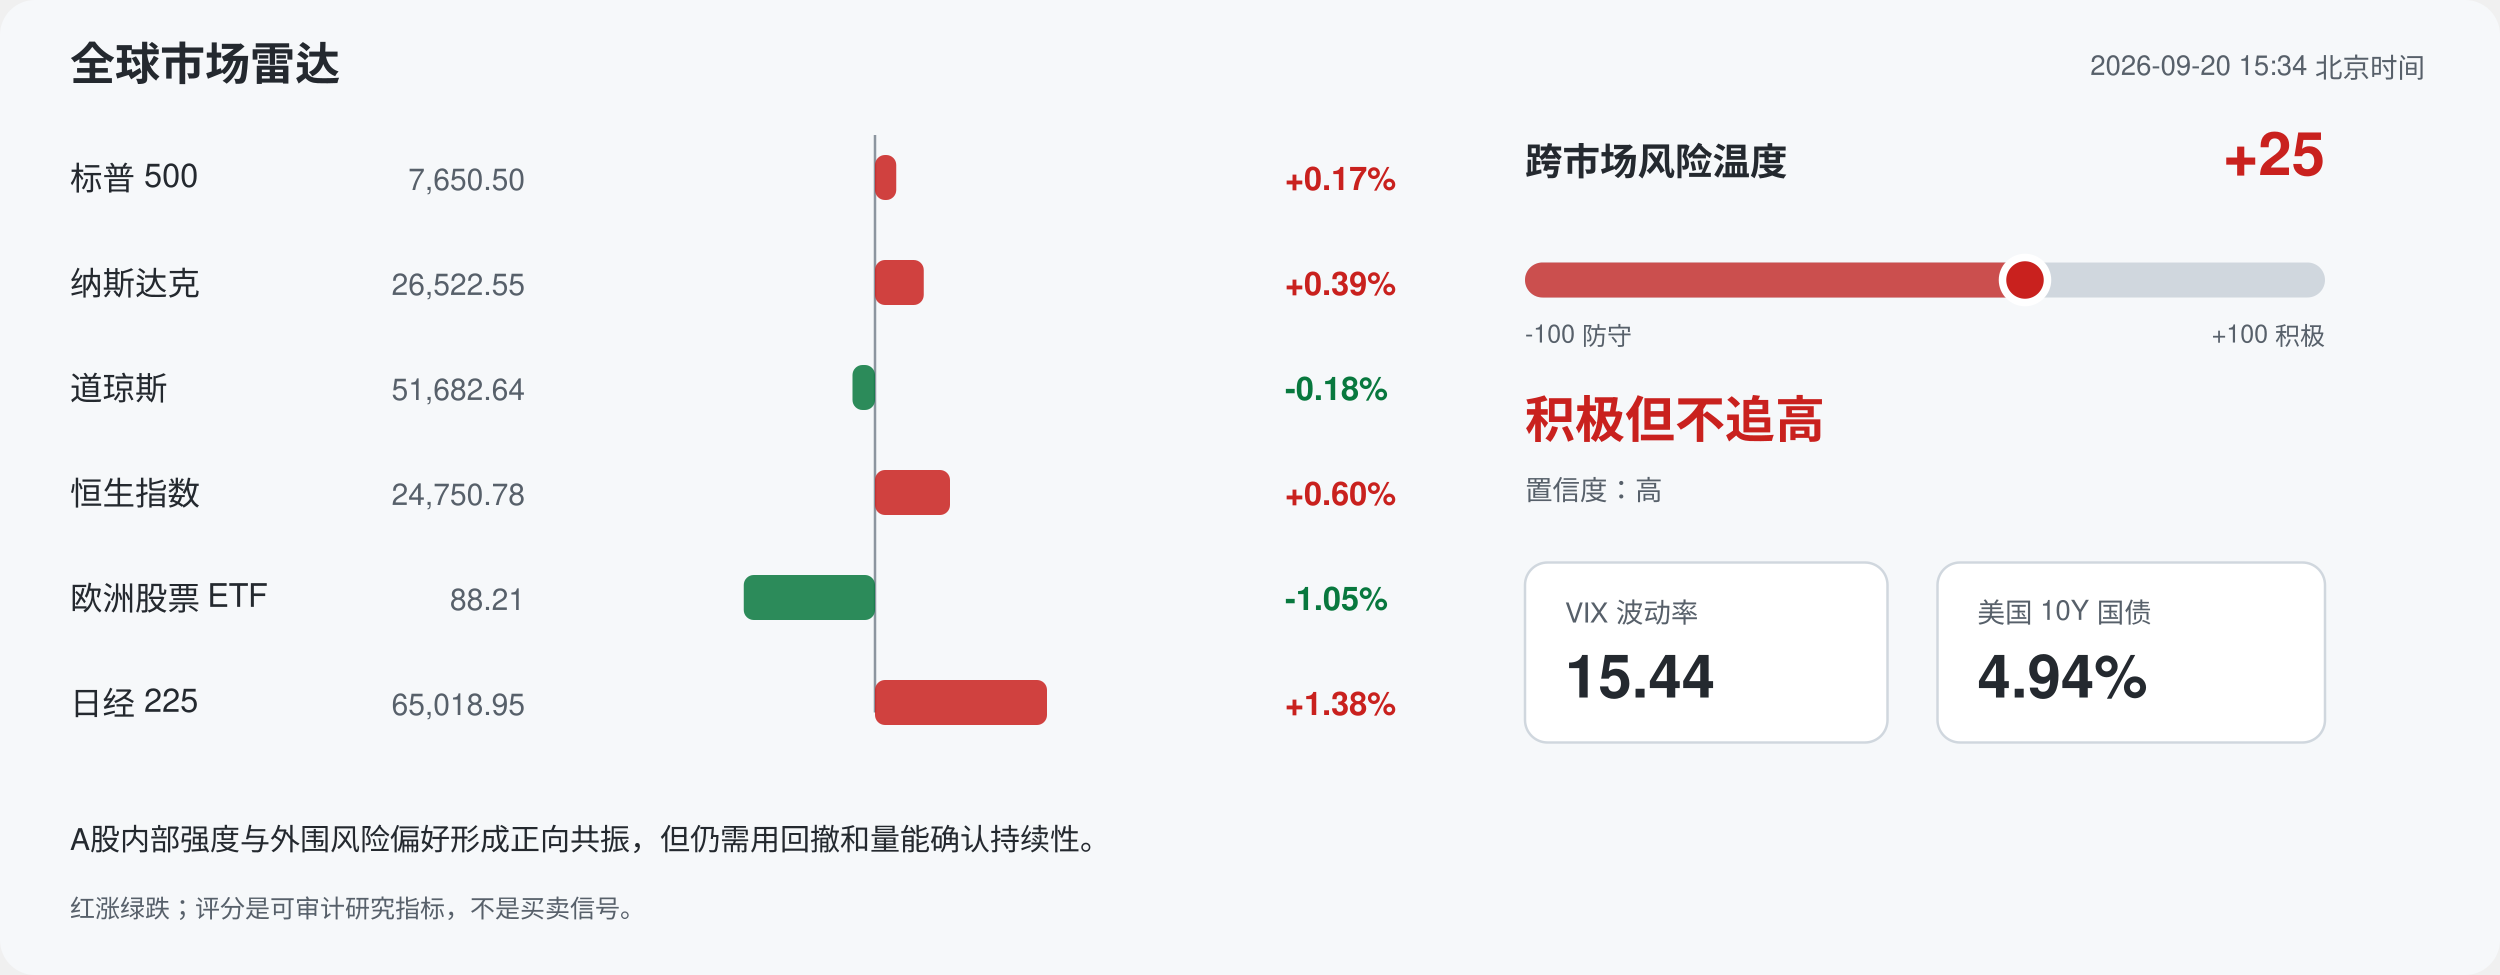
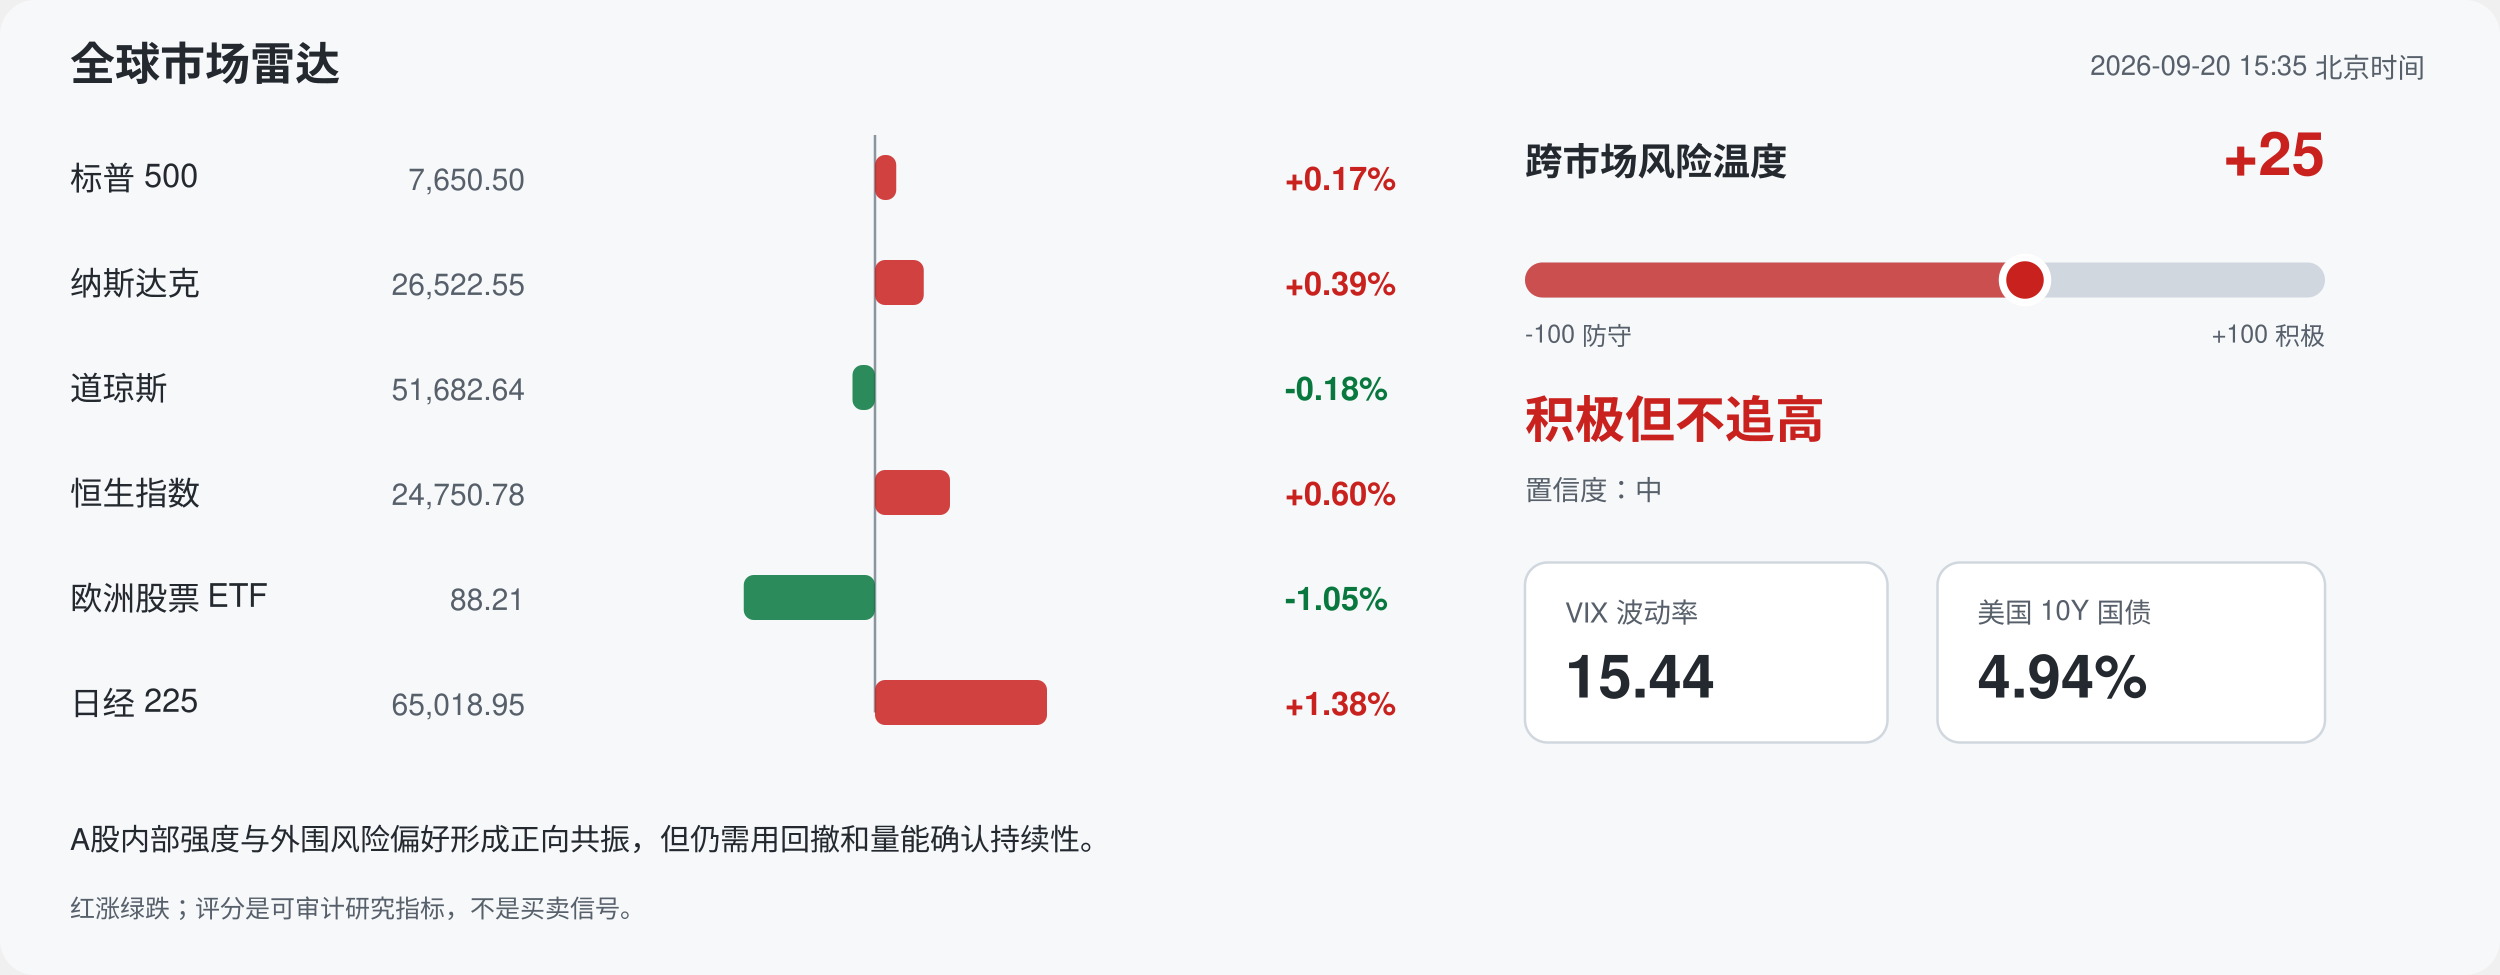
<svg xmlns="http://www.w3.org/2000/svg" width="1000" height="390" viewBox="0 0 1000 390" font-family="-apple-system,Segoe UI,Helvetica,Arial,sans-serif">
  <rect width="1000" height="390" rx="14" fill="#f6f8fa" />
  <text x="28" y="32" font-size="18" font-weight="700" fill="#24292f">全球市场雷达</text>
-   <text x="970" y="30" font-size="11" fill="#57606a" text-anchor="end">2026-09-20 15:34 北京时间</text>
+   <text x="970" y="30" font-size="11" fill="#57606a" text-anchor="end">2026-09-20 15:35 北京时间</text>
  <line x1="350" y1="54" x2="350" y2="285" stroke="#8c959f" stroke-width="1" />
  <text x="28" y="76" font-size="13" fill="#24292f">标普 500</text>
  <text x="210" y="76" font-size="12" fill="#57606a" text-anchor="end">7,650.50</text>
  <rect x="350.0" y="62" width="8.5" height="18" rx="4" fill="#c9211e" opacity="0.85" />
  <text x="514" y="76" font-size="13" font-weight="600" fill="#c9211e">+0.17%</text>
  <text x="28" y="118" font-size="13" fill="#24292f">纳斯达克</text>
  <text x="210" y="118" font-size="12" fill="#57606a" text-anchor="end">26,522.55</text>
  <rect x="350.0" y="104" width="19.5" height="18" rx="4" fill="#c9211e" opacity="0.85" />
  <text x="514" y="118" font-size="13" font-weight="600" fill="#c9211e">+0.39%</text>
  <text x="28" y="160" font-size="13" fill="#24292f">道琼斯</text>
  <text x="210" y="160" font-size="12" fill="#57606a" text-anchor="end">51,682.64</text>
  <rect x="341.0" y="146" width="9.0" height="18" rx="4" fill="#08783e" opacity="0.85" />
  <text x="514" y="160" font-size="13" font-weight="600" fill="#08783e">-0.18%</text>
  <text x="28" y="202" font-size="13" fill="#24292f">恒生指数</text>
  <text x="210" y="202" font-size="12" fill="#57606a" text-anchor="end">24,750.78</text>
  <rect x="350.0" y="188" width="30.0" height="18" rx="4" fill="#c9211e" opacity="0.85" />
  <text x="514" y="202" font-size="13" font-weight="600" fill="#c9211e">+0.60%</text>
  <text x="28" y="244" font-size="13" fill="#24292f">欧洲股票 ETF</text>
  <text x="210" y="244" font-size="12" fill="#57606a" text-anchor="end">88.21</text>
  <rect x="297.5" y="230" width="52.5" height="18" rx="4" fill="#08783e" opacity="0.85" />
  <text x="514" y="244" font-size="13" font-weight="600" fill="#08783e">-1.05%</text>
  <text x="28" y="286" font-size="13" fill="#24292f">日经 225</text>
  <text x="210" y="286" font-size="12" fill="#57606a" text-anchor="end">65,018.95</text>
  <rect x="350.0" y="272" width="68.8" height="18" rx="4" fill="#c9211e" opacity="0.85" />
  <text x="514" y="286" font-size="13" font-weight="600" fill="#c9211e">+1.38%</text>
  <text x="610" y="70" font-size="15" font-weight="700" fill="#24292f">跨市场风险温度</text>
  <text x="930" y="70" font-size="24" font-weight="700" fill="#c9211e" text-anchor="end">+25</text>
  <rect x="610" y="105" width="320" height="14" rx="7" fill="#d0d7de" />
  <rect x="610" y="105" width="200.0" height="14" rx="7" fill="#c9211e" opacity="0.75" />
  <circle cx="810.0" cy="112" r="9" fill="#c9211e" stroke="#ffffff" stroke-width="3" />
  <text x="610" y="137" font-size="10" fill="#57606a">-100 防守</text>
  <text x="930" y="137" font-size="10" fill="#57606a" text-anchor="end">+100 积极</text>
  <text x="610" y="175" font-size="20" font-weight="700" fill="#c9211e">积极但不追高</text>
-   <text x="610" y="200" font-size="11" fill="#57606a">置信度：高</text>
+   <text x="610" y="200" font-size="11" fill="#57606a">置信度：中</text>
  <rect x="610" y="225" width="145" height="72" rx="9" fill="#ffffff" stroke="#d0d7de" />
  <text x="626" y="249" font-size="11" fill="#57606a">VIX 波动率</text>
  <text x="626" y="279" font-size="24" font-weight="700" fill="#24292f">15.44</text>
  <rect x="775" y="225" width="155" height="72" rx="9" fill="#ffffff" stroke="#d0d7de" />
  <text x="791" y="249" font-size="11" fill="#57606a">美国 10Y 国债</text>
  <text x="791" y="279" font-size="24" font-weight="700" fill="#24292f">4.94%</text>
  <text x="28" y="340" font-size="12" fill="#24292f">A股内部强度与外围风险偏好形成正向共振，但仍需用回撤和量能确认持续性。</text>
  <text x="28" y="367" font-size="10" fill="#57606a">红涨绿跌；评分是可审计研究指标，不是买卖信号。</text>
</svg>
